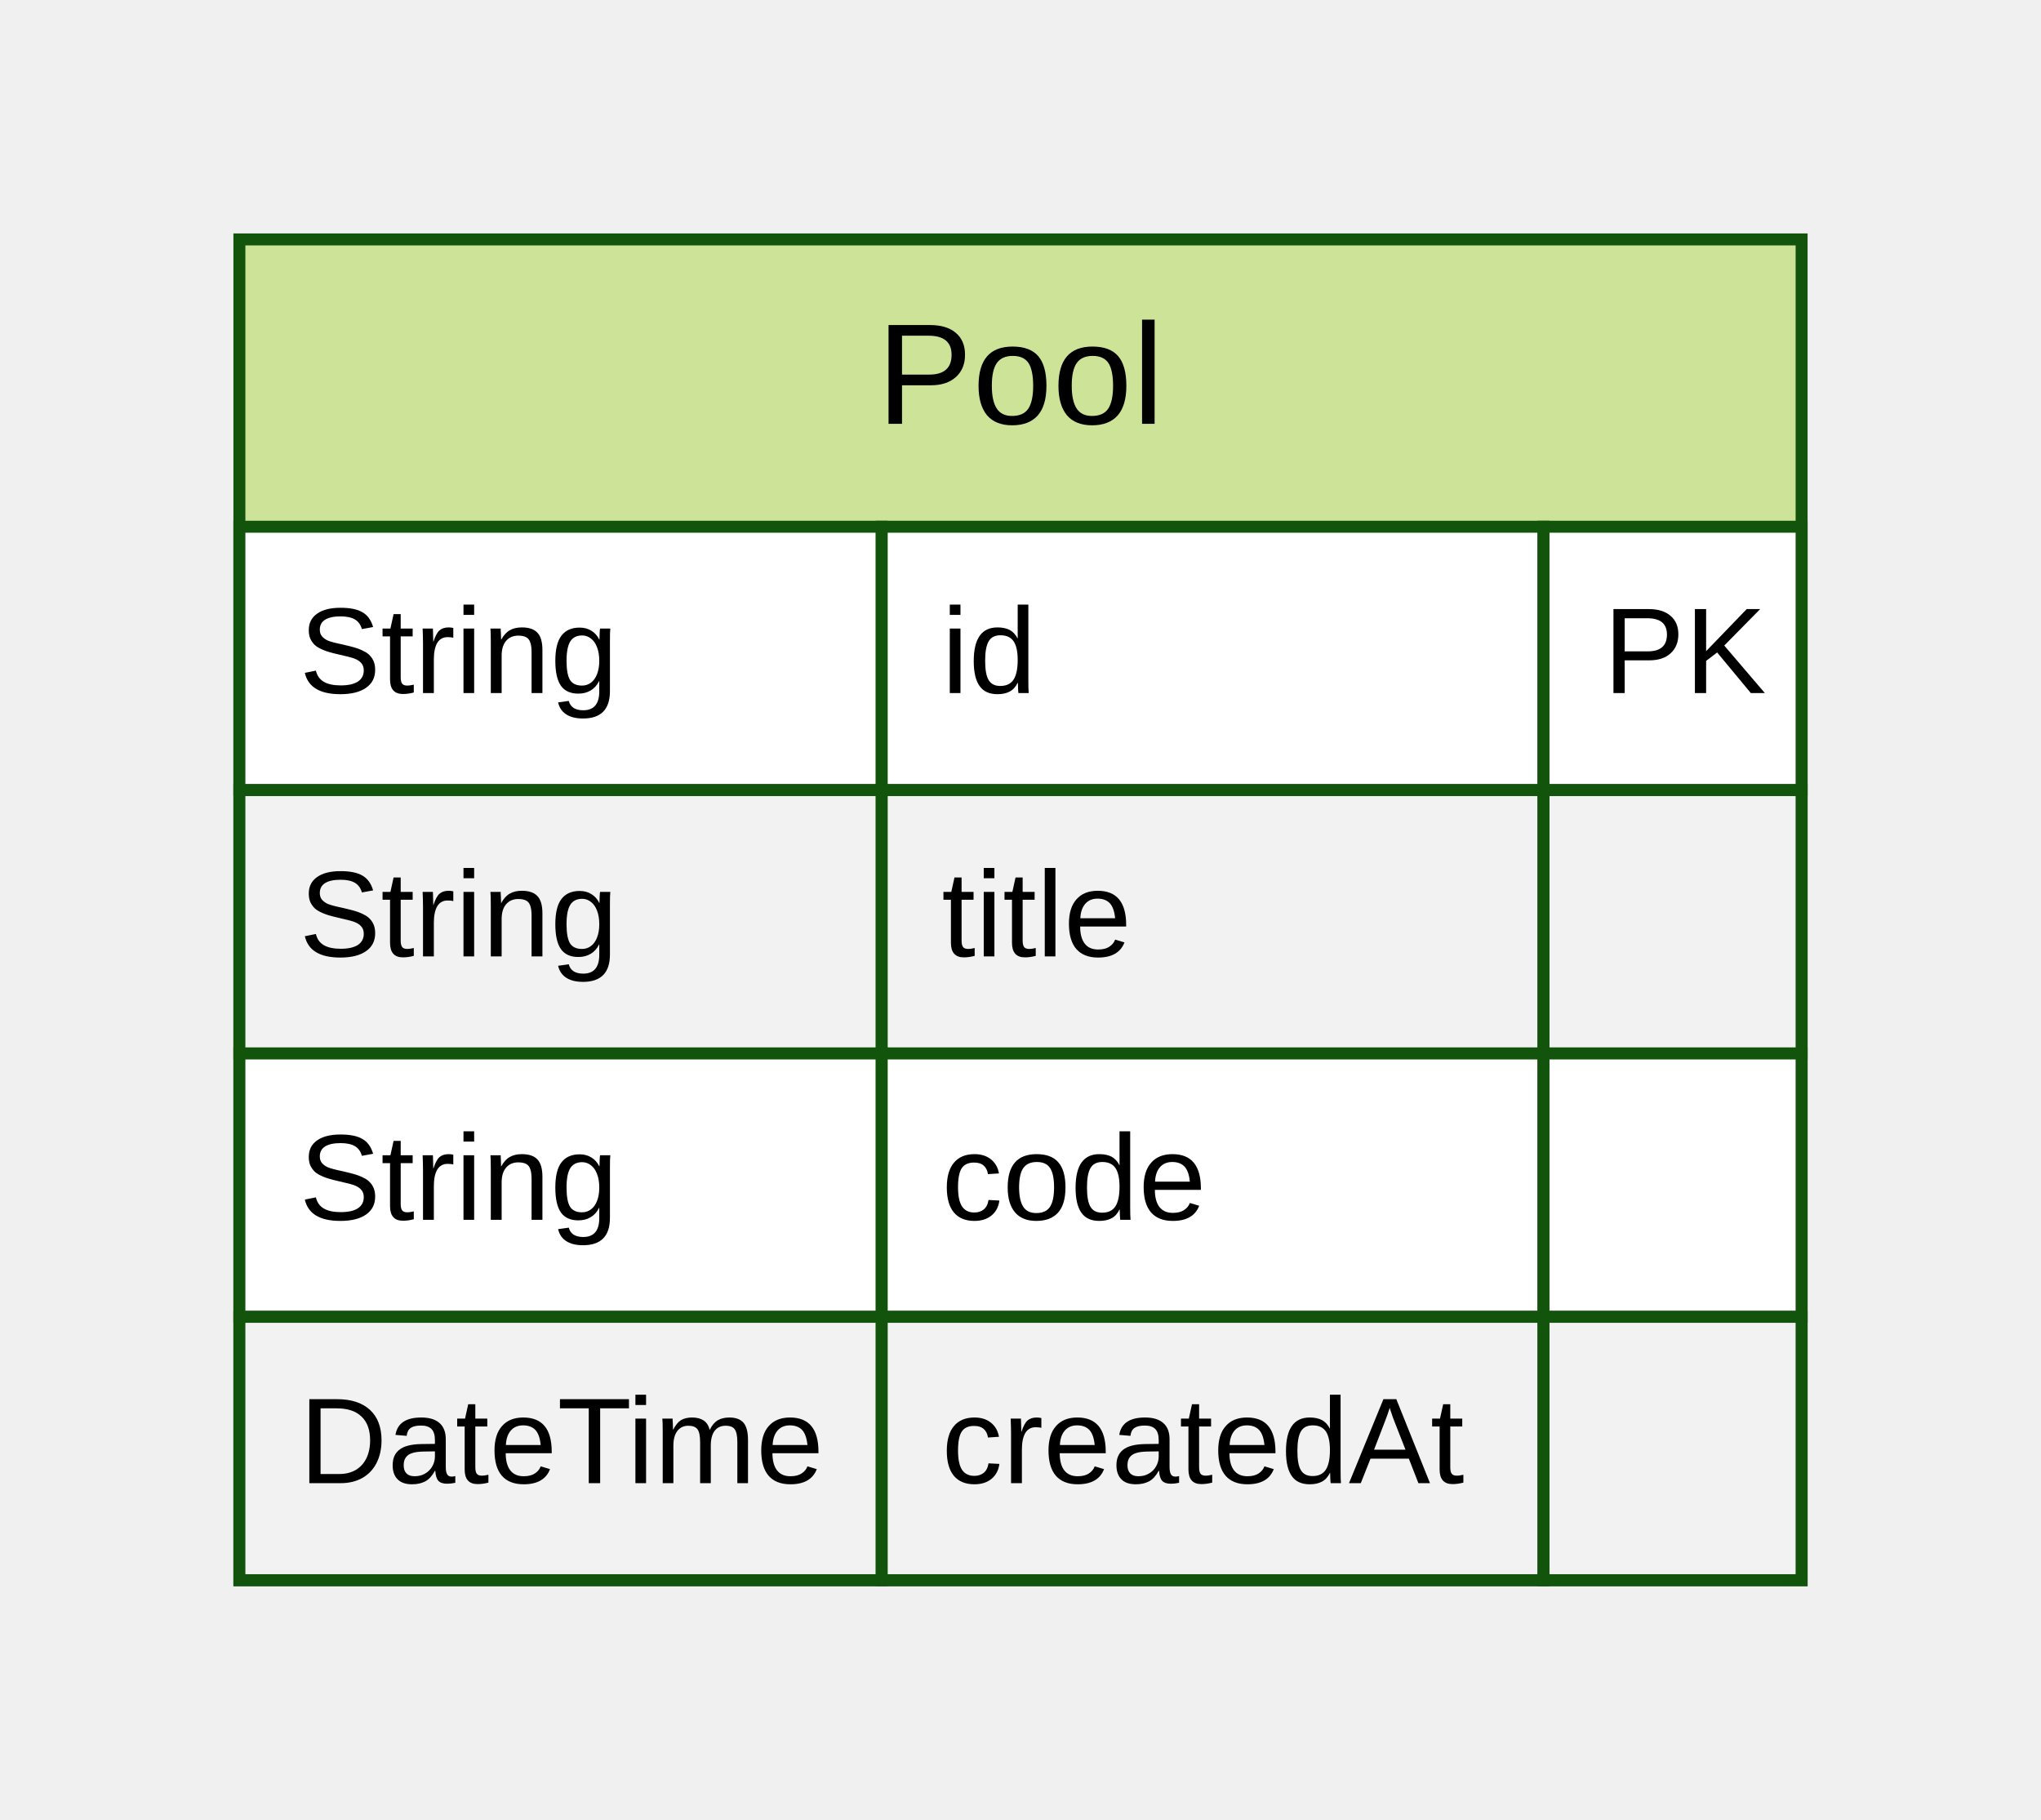
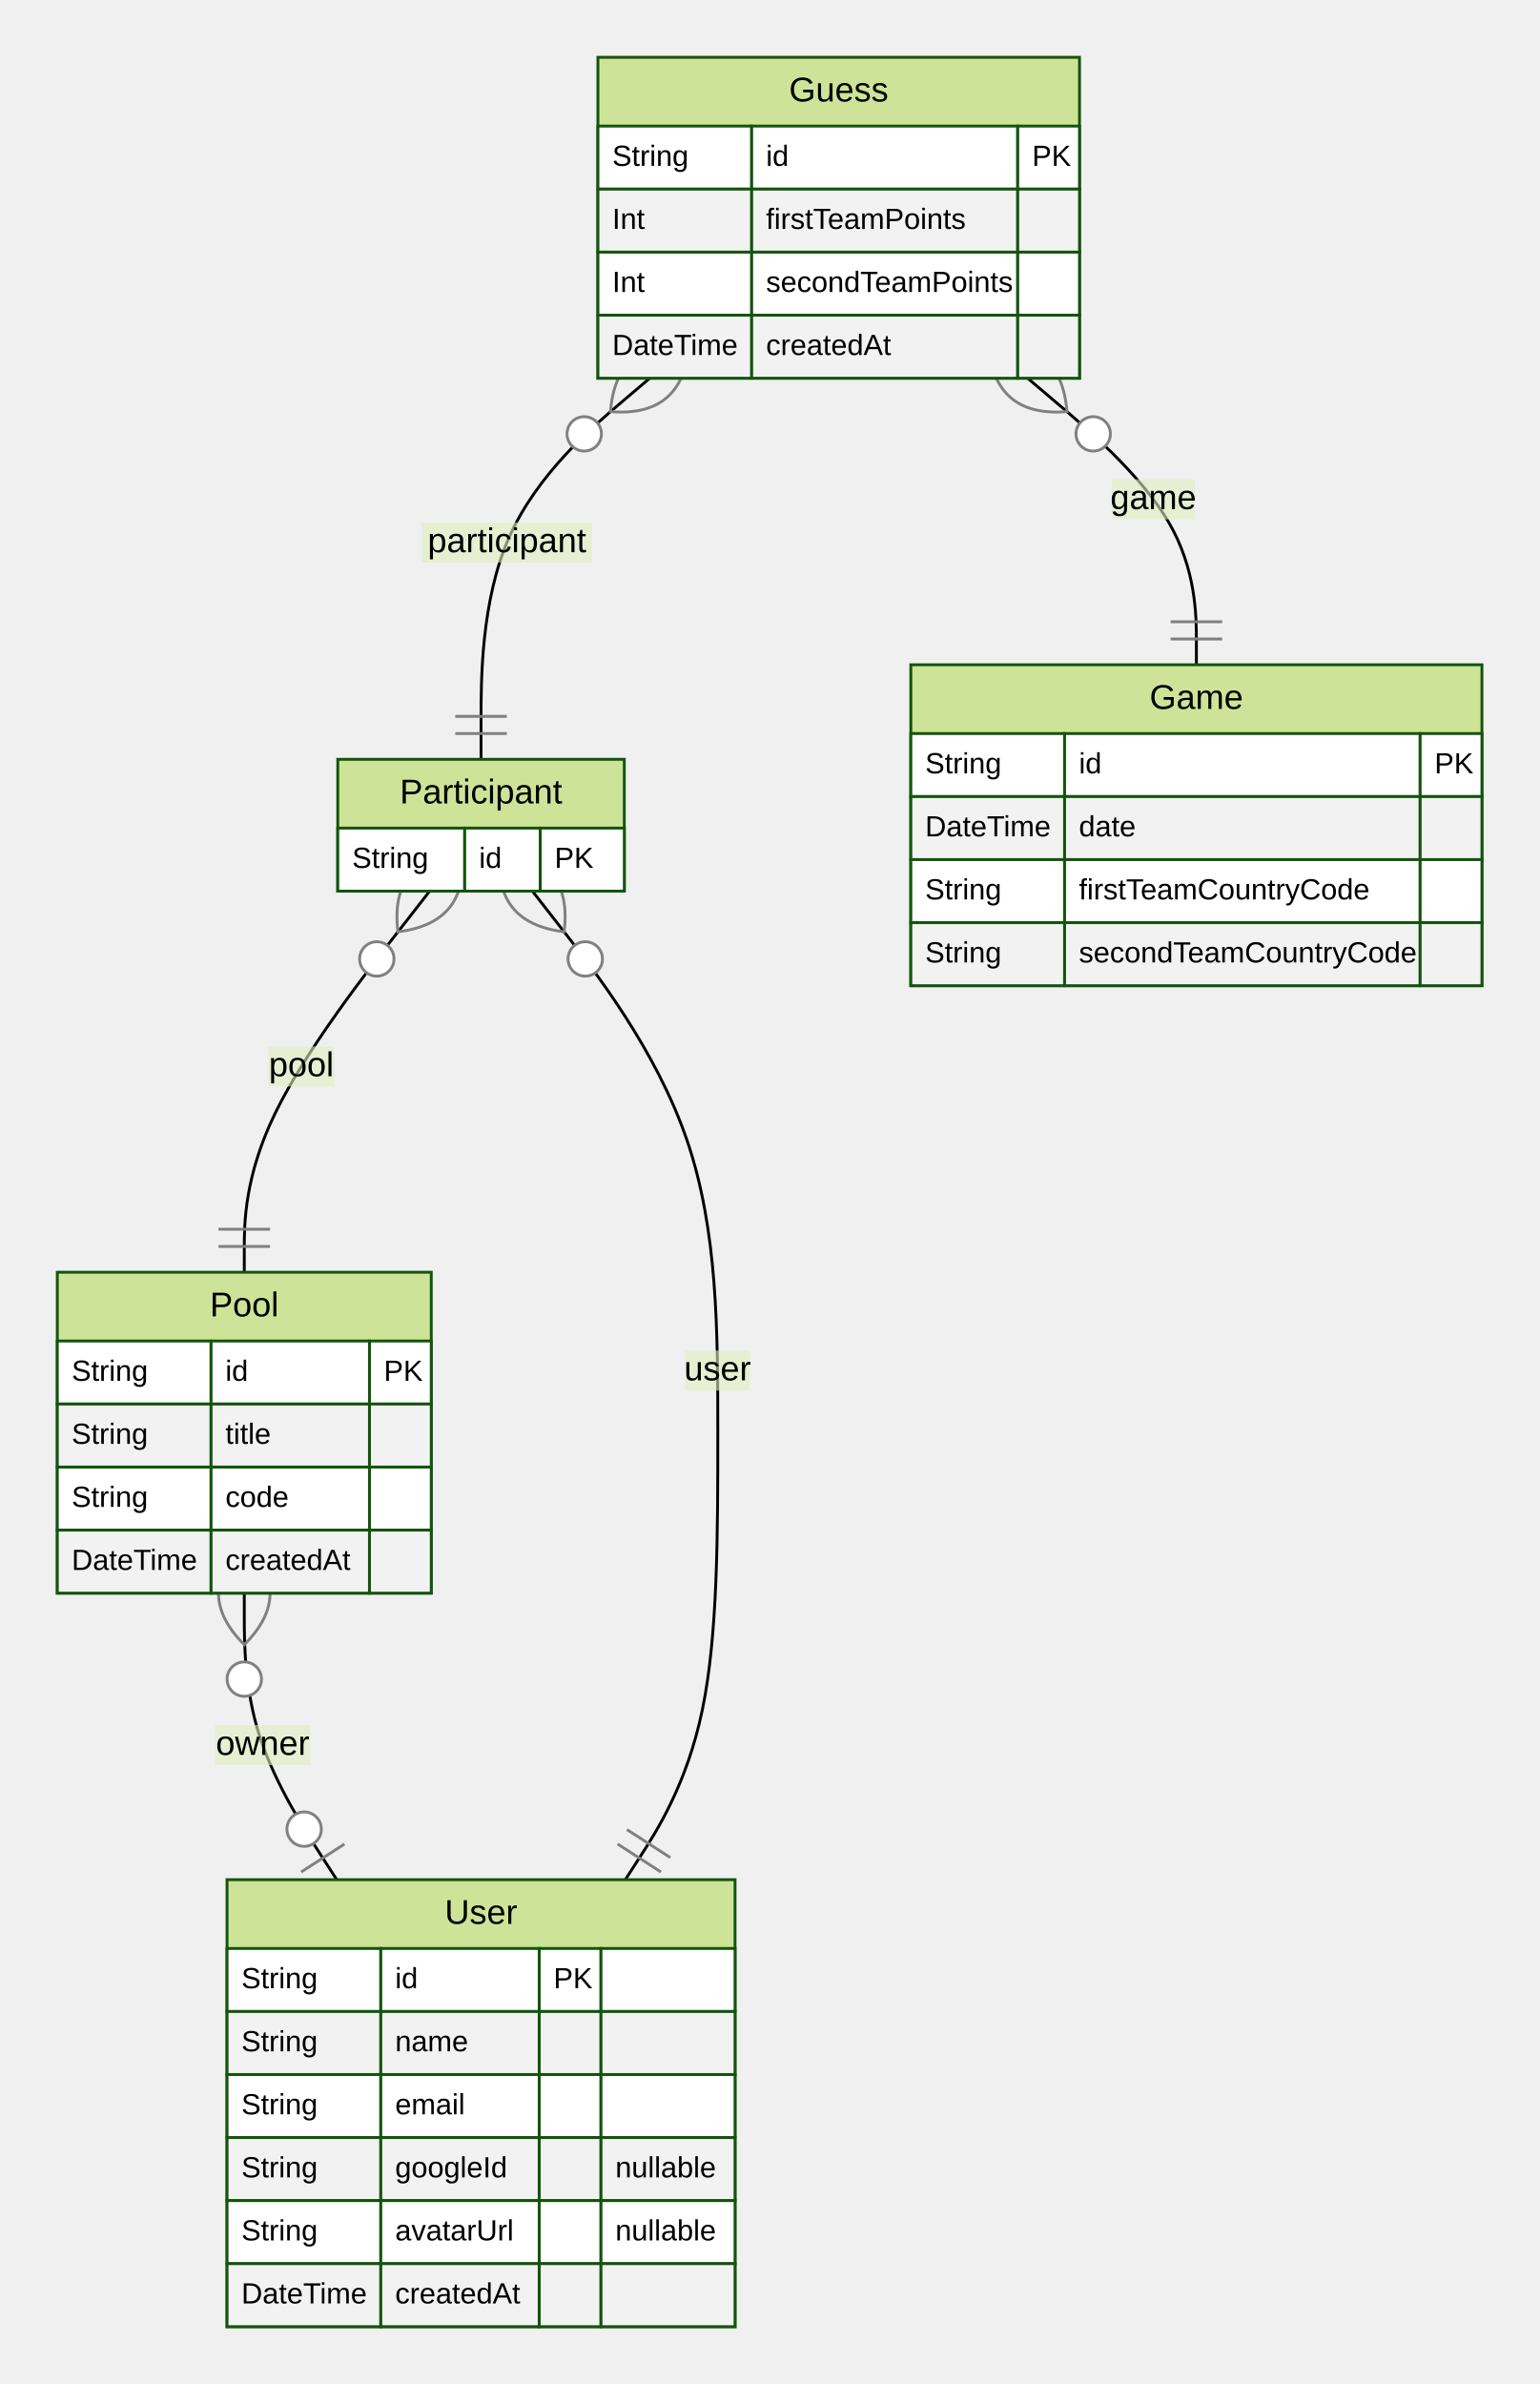
- <svg xmlns="http://www.w3.org/2000/svg" aria-labelledby="chart-title-mermaid-0 chart-desc-mermaid-0" role="img" viewBox="0 0 170.516 152" style="max-width: 170.516px; background-color: white;" width="100%" id="mermaid-0">
+ <svg xmlns="http://www.w3.org/2000/svg" aria-labelledby="chart-title-mermaid-0 chart-desc-mermaid-0" role="img" viewBox="0 0 537.207 832" style="max-width: 537.207px; background-color: white;" width="100%" id="mermaid-0">
  <style>#mermaid-0 {font-family:"trebuchet ms",verdana,arial,sans-serif;font-size:16px;fill:#000000;}#mermaid-0 .error-icon{fill:#552222;}#mermaid-0 .error-text{fill:#552222;stroke:#552222;}#mermaid-0 .edge-thickness-normal{stroke-width:2px;}#mermaid-0 .edge-thickness-thick{stroke-width:3.5px;}#mermaid-0 .edge-pattern-solid{stroke-dasharray:0;}#mermaid-0 .edge-pattern-dashed{stroke-dasharray:3;}#mermaid-0 .edge-pattern-dotted{stroke-dasharray:2;}#mermaid-0 .marker{fill:#000000;stroke:#000000;}#mermaid-0 .marker.cross{stroke:#000000;}#mermaid-0 svg{font-family:"trebuchet ms",verdana,arial,sans-serif;font-size:16px;}#mermaid-0 .entityBox{fill:#cde498;stroke:#13540c;}#mermaid-0 .attributeBoxOdd{fill:#ffffff;stroke:#13540c;}#mermaid-0 .attributeBoxEven{fill:#f2f2f2;stroke:#13540c;}#mermaid-0 .relationshipLabelBox{fill:hsl(78.158, 58.462%, 84.51%);opacity:0.7;background-color:hsl(78.158, 58.462%, 84.51%);}#mermaid-0 .relationshipLabelBox rect{opacity:0.5;}#mermaid-0 .relationshipLine{stroke:#000000;}#mermaid-0 :root{--mermaid-font-family:"trebuchet ms",verdana,arial,sans-serif;}</style>
  <g />
  <defs>
    <marker orient="auto" markerHeight="18" markerWidth="18" refY="9" refX="0" id="ONLY_ONE_START">
      <path d="M9,0 L9,18 M15,0 L15,18" fill="none" stroke="gray" />
    </marker>
  </defs>
  <defs>
    <marker orient="auto" markerHeight="18" markerWidth="18" refY="9" refX="18" id="ONLY_ONE_END">
      <path d="M3,0 L3,18 M9,0 L9,18" fill="none" stroke="gray" />
    </marker>
  </defs>
  <defs>
    <marker orient="auto" markerHeight="18" markerWidth="30" refY="9" refX="0" id="ZERO_OR_ONE_START">
      <circle r="6" cy="9" cx="21" fill="white" stroke="gray" />
      <path d="M9,0 L9,18" fill="none" stroke="gray" />
    </marker>
  </defs>
  <defs>
    <marker orient="auto" markerHeight="18" markerWidth="30" refY="9" refX="30" id="ZERO_OR_ONE_END">
      <circle r="6" cy="9" cx="9" fill="white" stroke="gray" />
      <path d="M21,0 L21,18" fill="none" stroke="gray" />
    </marker>
  </defs>
  <defs>
    <marker orient="auto" markerHeight="36" markerWidth="45" refY="18" refX="18" id="ONE_OR_MORE_START">
      <path d="M0,18 Q 18,0 36,18 Q 18,36 0,18 M42,9 L42,27" fill="none" stroke="gray" />
    </marker>
  </defs>
  <defs>
    <marker orient="auto" markerHeight="36" markerWidth="45" refY="18" refX="27" id="ONE_OR_MORE_END">
      <path d="M3,9 L3,27 M9,18 Q27,0 45,18 Q27,36 9,18" fill="none" stroke="gray" />
    </marker>
  </defs>
  <defs>
    <marker orient="auto" markerHeight="36" markerWidth="57" refY="18" refX="18" id="ZERO_OR_MORE_START">
      <circle r="6" cy="18" cx="48" fill="white" stroke="gray" />
      <path d="M0,18 Q18,0 36,18 Q18,36 0,18" fill="none" stroke="gray" />
    </marker>
  </defs>
  <defs>
    <marker orient="auto" markerHeight="36" markerWidth="57" refY="18" refX="39" id="ZERO_OR_MORE_END">
      <circle r="6" cy="18" cx="9" fill="white" stroke="gray" />
      <path d="M21,18 Q39,0 57,18 Q39,36 21,18" fill="none" stroke="gray" />
    </marker>
  </defs>
-   <g transform="translate(20,20 )" id="Pool">
+   <path marker-start="url(#ZERO_OR_MORE_START)" marker-end="url(#ZERO_OR_ONE_END)" fill="none" stroke="gray" d="M85.258,556L85.258,564.333C85.258,572.667,85.258,589.333,90.637,606C96.017,622.667,106.776,639.333,112.155,647.667L117.535,656" class="er relationshipLine" />
+   <path marker-start="url(#ZERO_OR_MORE_START)" marker-end="url(#ONLY_ONE_END)" fill="none" stroke="gray" d="M185.816,311L196.599,324.833C207.382,338.667,228.949,366.333,239.732,397.833C250.516,429.333,250.516,464.667,250.516,500C250.516,535.333,250.516,570.667,245.136,596.667C239.757,622.667,228.998,639.333,223.618,647.667L218.239,656" class="er relationshipLine" />
+   <path marker-start="url(#ZERO_OR_MORE_START)" marker-end="url(#ONLY_ONE_END)" fill="none" stroke="gray" d="M149.958,311L139.174,324.833C128.391,338.667,106.824,366.333,96.041,388.5C85.258,410.667,85.258,427.333,85.258,435.667L85.258,444" class="er relationshipLine" />
+   <path marker-start="url(#ZERO_OR_MORE_START)" marker-end="url(#ONLY_ONE_END)" fill="none" stroke="gray" d="M226.769,132L216.955,140.333C207.141,148.667,187.514,165.333,177.7,187.5C167.887,209.667,167.887,237.333,167.887,251.167L167.887,265" class="er relationshipLine" />
+   <path marker-start="url(#ZERO_OR_MORE_START)" marker-end="url(#ONLY_ONE_END)" fill="none" stroke="gray" d="M358.665,132L368.478,140.333C378.292,148.667,397.92,165.333,407.733,182C417.547,198.667,417.547,215.333,417.547,223.667L417.547,232" class="er relationshipLine" />
+   <g transform="translate(20,444 )" id="Pool">
    <rect height="112" width="130.516" y="0" x="0" stroke="gray" fill-opacity="100%" fill="honeydew" class="er entityBox" />
    <text transform="translate(65.25781,12)" style="font-family: &quot;trebuchet ms&quot;, verdana, arial, sans-serif;; font-size: 12px" text-anchor="middle" dominant-baseline="middle" y="0" x="0" id="entity-Pool" class="er entityLabel">Pool</text>
    <rect height="22" width="53.664" y="24" x="0" stroke="gray" fill-opacity="100%" fill="honeydew" class="er attributeBoxOdd" />
    <text transform="translate(5,35)" style="font-family: &quot;trebuchet ms&quot;, verdana, arial, sans-serif;; font-size: 10.2px" text-anchor="left" dominant-baseline="middle" y="0" x="0" id="entity-Pool-attr-1-type" class="er entityLabel">String</text>
    <rect height="22" width="55.289" y="24" x="53.664" stroke="gray" fill-opacity="100%" fill="honeydew" class="er attributeBoxOdd" />
    <text transform="translate(58.66406,35)" style="font-family: &quot;trebuchet ms&quot;, verdana, arial, sans-serif;; font-size: 10.2px" text-anchor="left" dominant-baseline="middle" y="0" x="0" id="entity-Pool-attr-1-name" class="er entityLabel">id</text>
    <rect height="22" width="21.562" y="24" x="108.953" stroke="gray" fill-opacity="100%" fill="honeydew" class="er attributeBoxOdd" />
    <text transform="translate(113.9531,35)" style="font-family: &quot;trebuchet ms&quot;, verdana, arial, sans-serif;; font-size: 10.2px" text-anchor="left" dominant-baseline="middle" y="0" x="0" id="entity-Pool-attr-1-key" class="er entityLabel">PK</text>
    <rect height="22" width="53.664" y="46" x="0" stroke="gray" fill-opacity="100%" fill="honeydew" class="er attributeBoxEven" />
    <text transform="translate(5,57)" style="font-family: &quot;trebuchet ms&quot;, verdana, arial, sans-serif;; font-size: 10.2px" text-anchor="left" dominant-baseline="middle" y="0" x="0" id="entity-Pool-attr-2-type" class="er entityLabel">String</text>
    <rect height="22" width="55.289" y="46" x="53.664" stroke="gray" fill-opacity="100%" fill="honeydew" class="er attributeBoxEven" />
    <text transform="translate(58.66406,57)" style="font-family: &quot;trebuchet ms&quot;, verdana, arial, sans-serif;; font-size: 10.2px" text-anchor="left" dominant-baseline="middle" y="0" x="0" id="entity-Pool-attr-2-name" class="er entityLabel">title</text>
    <rect height="22" width="21.562" y="46" x="108.953" stroke="gray" fill-opacity="100%" fill="honeydew" class="er attributeBoxEven" />
    <text transform="translate(113.9531,57)" style="font-family: &quot;trebuchet ms&quot;, verdana, arial, sans-serif;; font-size: 10.2px" text-anchor="left" dominant-baseline="middle" y="0" x="0" id="entity-Pool-attr-2-key" class="er entityLabel" />
    <rect height="22" width="53.664" y="68" x="0" stroke="gray" fill-opacity="100%" fill="honeydew" class="er attributeBoxOdd" />
    <text transform="translate(5,79)" style="font-family: &quot;trebuchet ms&quot;, verdana, arial, sans-serif;; font-size: 10.2px" text-anchor="left" dominant-baseline="middle" y="0" x="0" id="entity-Pool-attr-3-type" class="er entityLabel">String</text>
    <rect height="22" width="55.289" y="68" x="53.664" stroke="gray" fill-opacity="100%" fill="honeydew" class="er attributeBoxOdd" />
    <text transform="translate(58.66406,79)" style="font-family: &quot;trebuchet ms&quot;, verdana, arial, sans-serif;; font-size: 10.2px" text-anchor="left" dominant-baseline="middle" y="0" x="0" id="entity-Pool-attr-3-name" class="er entityLabel">code</text>
    <rect height="22" width="21.562" y="68" x="108.953" stroke="gray" fill-opacity="100%" fill="honeydew" class="er attributeBoxOdd" />
    <text transform="translate(113.9531,79)" style="font-family: &quot;trebuchet ms&quot;, verdana, arial, sans-serif;; font-size: 10.2px" text-anchor="left" dominant-baseline="middle" y="0" x="0" id="entity-Pool-attr-3-key" class="er entityLabel" />
    <rect height="22" width="53.664" y="90" x="0" stroke="gray" fill-opacity="100%" fill="honeydew" class="er attributeBoxEven" />
    <text transform="translate(5,101)" style="font-family: &quot;trebuchet ms&quot;, verdana, arial, sans-serif;; font-size: 10.2px" text-anchor="left" dominant-baseline="middle" y="0" x="0" id="entity-Pool-attr-4-type" class="er entityLabel">DateTime</text>
    <rect height="22" width="55.289" y="90" x="53.664" stroke="gray" fill-opacity="100%" fill="honeydew" class="er attributeBoxEven" />
    <text transform="translate(58.66406,101)" style="font-family: &quot;trebuchet ms&quot;, verdana, arial, sans-serif;; font-size: 10.2px" text-anchor="left" dominant-baseline="middle" y="0" x="0" id="entity-Pool-attr-4-name" class="er entityLabel">createdAt</text>
    <rect height="22" width="21.562" y="90" x="108.953" stroke="gray" fill-opacity="100%" fill="honeydew" class="er attributeBoxEven" />
    <text transform="translate(113.9531,101)" style="font-family: &quot;trebuchet ms&quot;, verdana, arial, sans-serif;; font-size: 10.2px" text-anchor="left" dominant-baseline="middle" y="0" x="0" id="entity-Pool-attr-4-key" class="er entityLabel" />
  </g>
+   <g transform="translate(117.8867,265 )" id="Participant">
+     <rect height="46" width="100" y="0" x="0" stroke="gray" fill-opacity="100%" fill="honeydew" class="er entityBox" />
+     <text transform="translate(50,12)" style="font-family: &quot;trebuchet ms&quot;, verdana, arial, sans-serif;; font-size: 12px" text-anchor="middle" dominant-baseline="middle" y="0" x="0" id="entity-Participant" class="er entityLabel">Participant</text>
+     <rect height="22" width="44.297" y="24" x="0" stroke="gray" fill-opacity="100%" fill="honeydew" class="er attributeBoxOdd" />
+     <text transform="translate(5,35)" style="font-family: &quot;trebuchet ms&quot;, verdana, arial, sans-serif;; font-size: 10.2px" text-anchor="left" dominant-baseline="middle" y="0" x="0" id="entity-Participant-attr-1-type" class="er entityLabel">String</text>
+     <rect height="22" width="26.367" y="24" x="44.297" stroke="gray" fill-opacity="100%" fill="honeydew" class="er attributeBoxOdd" />
+     <text transform="translate(49.29688,35)" style="font-family: &quot;trebuchet ms&quot;, verdana, arial, sans-serif;; font-size: 10.2px" text-anchor="left" dominant-baseline="middle" y="0" x="0" id="entity-Participant-attr-1-name" class="er entityLabel">id</text>
+     <rect height="22" width="29.336" y="24" x="70.664" stroke="gray" fill-opacity="100%" fill="honeydew" class="er attributeBoxOdd" />
+     <text transform="translate(75.66406,35)" style="font-family: &quot;trebuchet ms&quot;, verdana, arial, sans-serif;; font-size: 10.2px" text-anchor="left" dominant-baseline="middle" y="0" x="0" id="entity-Participant-attr-1-key" class="er entityLabel">PK</text>
+   </g>
+   <g transform="translate(79.23828,656 )" id="User">
+     <rect height="156" width="177.297" y="0" x="0" stroke="gray" fill-opacity="100%" fill="honeydew" class="er entityBox" />
+     <text transform="translate(88.64844,12)" style="font-family: &quot;trebuchet ms&quot;, verdana, arial, sans-serif;; font-size: 12px" text-anchor="middle" dominant-baseline="middle" y="0" x="0" id="entity-User" class="er entityLabel">User</text>
+     <rect height="22" width="53.664" y="24" x="0" stroke="gray" fill-opacity="100%" fill="honeydew" class="er attributeBoxOdd" />
+     <text transform="translate(5,35)" style="font-family: &quot;trebuchet ms&quot;, verdana, arial, sans-serif;; font-size: 10.2px" text-anchor="left" dominant-baseline="middle" y="0" x="0" id="entity-User-attr-1-type" class="er entityLabel">String</text>
+     <rect height="22" width="55.289" y="24" x="53.664" stroke="gray" fill-opacity="100%" fill="honeydew" class="er attributeBoxOdd" />
+     <text transform="translate(58.66406,35)" style="font-family: &quot;trebuchet ms&quot;, verdana, arial, sans-serif;; font-size: 10.2px" text-anchor="left" dominant-baseline="middle" y="0" x="0" id="entity-User-attr-1-name" class="er entityLabel">id</text>
+     <rect height="22" width="21.562" y="24" x="108.953" stroke="gray" fill-opacity="100%" fill="honeydew" class="er attributeBoxOdd" />
+     <text transform="translate(113.9531,35)" style="font-family: &quot;trebuchet ms&quot;, verdana, arial, sans-serif;; font-size: 10.2px" text-anchor="left" dominant-baseline="middle" y="0" x="0" id="entity-User-attr-1-key" class="er entityLabel">PK</text>
+     <rect height="22" width="46.781" y="24" x="130.516" stroke="gray" fill-opacity="100%" fill="honeydew" class="er attributeBoxOdd" />
+     <text transform="translate(135.5156,35)" style="font-family: &quot;trebuchet ms&quot;, verdana, arial, sans-serif;; font-size: 10.2px" text-anchor="left" dominant-baseline="middle" y="0" x="0" id="entity-User-attr-1-comment" class="er entityLabel" />
+     <rect height="22" width="53.664" y="46" x="0" stroke="gray" fill-opacity="100%" fill="honeydew" class="er attributeBoxEven" />
+     <text transform="translate(5,57)" style="font-family: &quot;trebuchet ms&quot;, verdana, arial, sans-serif;; font-size: 10.2px" text-anchor="left" dominant-baseline="middle" y="0" x="0" id="entity-User-attr-2-type" class="er entityLabel">String</text>
+     <rect height="22" width="55.289" y="46" x="53.664" stroke="gray" fill-opacity="100%" fill="honeydew" class="er attributeBoxEven" />
+     <text transform="translate(58.66406,57)" style="font-family: &quot;trebuchet ms&quot;, verdana, arial, sans-serif;; font-size: 10.2px" text-anchor="left" dominant-baseline="middle" y="0" x="0" id="entity-User-attr-2-name" class="er entityLabel">name</text>
+     <rect height="22" width="21.562" y="46" x="108.953" stroke="gray" fill-opacity="100%" fill="honeydew" class="er attributeBoxEven" />
+     <text transform="translate(113.9531,57)" style="font-family: &quot;trebuchet ms&quot;, verdana, arial, sans-serif;; font-size: 10.2px" text-anchor="left" dominant-baseline="middle" y="0" x="0" id="entity-User-attr-2-key" class="er entityLabel" />
+     <rect height="22" width="46.781" y="46" x="130.516" stroke="gray" fill-opacity="100%" fill="honeydew" class="er attributeBoxEven" />
+     <text transform="translate(135.5156,57)" style="font-family: &quot;trebuchet ms&quot;, verdana, arial, sans-serif;; font-size: 10.2px" text-anchor="left" dominant-baseline="middle" y="0" x="0" id="entity-User-attr-2-comment" class="er entityLabel" />
+     <rect height="22" width="53.664" y="68" x="0" stroke="gray" fill-opacity="100%" fill="honeydew" class="er attributeBoxOdd" />
+     <text transform="translate(5,79)" style="font-family: &quot;trebuchet ms&quot;, verdana, arial, sans-serif;; font-size: 10.2px" text-anchor="left" dominant-baseline="middle" y="0" x="0" id="entity-User-attr-3-type" class="er entityLabel">String</text>
+     <rect height="22" width="55.289" y="68" x="53.664" stroke="gray" fill-opacity="100%" fill="honeydew" class="er attributeBoxOdd" />
+     <text transform="translate(58.66406,79)" style="font-family: &quot;trebuchet ms&quot;, verdana, arial, sans-serif;; font-size: 10.2px" text-anchor="left" dominant-baseline="middle" y="0" x="0" id="entity-User-attr-3-name" class="er entityLabel">email</text>
+     <rect height="22" width="21.562" y="68" x="108.953" stroke="gray" fill-opacity="100%" fill="honeydew" class="er attributeBoxOdd" />
+     <text transform="translate(113.9531,79)" style="font-family: &quot;trebuchet ms&quot;, verdana, arial, sans-serif;; font-size: 10.2px" text-anchor="left" dominant-baseline="middle" y="0" x="0" id="entity-User-attr-3-key" class="er entityLabel" />
+     <rect height="22" width="46.781" y="68" x="130.516" stroke="gray" fill-opacity="100%" fill="honeydew" class="er attributeBoxOdd" />
+     <text transform="translate(135.5156,79)" style="font-family: &quot;trebuchet ms&quot;, verdana, arial, sans-serif;; font-size: 10.2px" text-anchor="left" dominant-baseline="middle" y="0" x="0" id="entity-User-attr-3-comment" class="er entityLabel" />
+     <rect height="22" width="53.664" y="90" x="0" stroke="gray" fill-opacity="100%" fill="honeydew" class="er attributeBoxEven" />
+     <text transform="translate(5,101)" style="font-family: &quot;trebuchet ms&quot;, verdana, arial, sans-serif;; font-size: 10.2px" text-anchor="left" dominant-baseline="middle" y="0" x="0" id="entity-User-attr-4-type" class="er entityLabel">String</text>
+     <rect height="22" width="55.289" y="90" x="53.664" stroke="gray" fill-opacity="100%" fill="honeydew" class="er attributeBoxEven" />
+     <text transform="translate(58.66406,101)" style="font-family: &quot;trebuchet ms&quot;, verdana, arial, sans-serif;; font-size: 10.2px" text-anchor="left" dominant-baseline="middle" y="0" x="0" id="entity-User-attr-4-name" class="er entityLabel">googleId</text>
+     <rect height="22" width="21.562" y="90" x="108.953" stroke="gray" fill-opacity="100%" fill="honeydew" class="er attributeBoxEven" />
+     <text transform="translate(113.9531,101)" style="font-family: &quot;trebuchet ms&quot;, verdana, arial, sans-serif;; font-size: 10.2px" text-anchor="left" dominant-baseline="middle" y="0" x="0" id="entity-User-attr-4-key" class="er entityLabel" />
+     <rect height="22" width="46.781" y="90" x="130.516" stroke="gray" fill-opacity="100%" fill="honeydew" class="er attributeBoxEven" />
+     <text transform="translate(135.5156,101)" style="font-family: &quot;trebuchet ms&quot;, verdana, arial, sans-serif;; font-size: 10.2px" text-anchor="left" dominant-baseline="middle" y="0" x="0" id="entity-User-attr-4-comment" class="er entityLabel">nullable</text>
+     <rect height="22" width="53.664" y="112" x="0" stroke="gray" fill-opacity="100%" fill="honeydew" class="er attributeBoxOdd" />
+     <text transform="translate(5,123)" style="font-family: &quot;trebuchet ms&quot;, verdana, arial, sans-serif;; font-size: 10.2px" text-anchor="left" dominant-baseline="middle" y="0" x="0" id="entity-User-attr-5-type" class="er entityLabel">String</text>
+     <rect height="22" width="55.289" y="112" x="53.664" stroke="gray" fill-opacity="100%" fill="honeydew" class="er attributeBoxOdd" />
+     <text transform="translate(58.66406,123)" style="font-family: &quot;trebuchet ms&quot;, verdana, arial, sans-serif;; font-size: 10.2px" text-anchor="left" dominant-baseline="middle" y="0" x="0" id="entity-User-attr-5-name" class="er entityLabel">avatarUrl</text>
+     <rect height="22" width="21.562" y="112" x="108.953" stroke="gray" fill-opacity="100%" fill="honeydew" class="er attributeBoxOdd" />
+     <text transform="translate(113.9531,123)" style="font-family: &quot;trebuchet ms&quot;, verdana, arial, sans-serif;; font-size: 10.2px" text-anchor="left" dominant-baseline="middle" y="0" x="0" id="entity-User-attr-5-key" class="er entityLabel" />
+     <rect height="22" width="46.781" y="112" x="130.516" stroke="gray" fill-opacity="100%" fill="honeydew" class="er attributeBoxOdd" />
+     <text transform="translate(135.5156,123)" style="font-family: &quot;trebuchet ms&quot;, verdana, arial, sans-serif;; font-size: 10.2px" text-anchor="left" dominant-baseline="middle" y="0" x="0" id="entity-User-attr-5-comment" class="er entityLabel">nullable</text>
+     <rect height="22" width="53.664" y="134" x="0" stroke="gray" fill-opacity="100%" fill="honeydew" class="er attributeBoxEven" />
+     <text transform="translate(5,145)" style="font-family: &quot;trebuchet ms&quot;, verdana, arial, sans-serif;; font-size: 10.2px" text-anchor="left" dominant-baseline="middle" y="0" x="0" id="entity-User-attr-6-type" class="er entityLabel">DateTime</text>
+     <rect height="22" width="55.289" y="134" x="53.664" stroke="gray" fill-opacity="100%" fill="honeydew" class="er attributeBoxEven" />
+     <text transform="translate(58.66406,145)" style="font-family: &quot;trebuchet ms&quot;, verdana, arial, sans-serif;; font-size: 10.2px" text-anchor="left" dominant-baseline="middle" y="0" x="0" id="entity-User-attr-6-name" class="er entityLabel">createdAt</text>
+     <rect height="22" width="21.562" y="134" x="108.953" stroke="gray" fill-opacity="100%" fill="honeydew" class="er attributeBoxEven" />
+     <text transform="translate(113.9531,145)" style="font-family: &quot;trebuchet ms&quot;, verdana, arial, sans-serif;; font-size: 10.2px" text-anchor="left" dominant-baseline="middle" y="0" x="0" id="entity-User-attr-6-key" class="er entityLabel" />
+     <rect height="22" width="46.781" y="134" x="130.516" stroke="gray" fill-opacity="100%" fill="honeydew" class="er attributeBoxEven" />
+     <text transform="translate(135.5156,145)" style="font-family: &quot;trebuchet ms&quot;, verdana, arial, sans-serif;; font-size: 10.2px" text-anchor="left" dominant-baseline="middle" y="0" x="0" id="entity-User-attr-6-comment" class="er entityLabel" />
+   </g>
+   <g transform="translate(317.8867,232 )" id="Game">
+     <rect height="112" width="199.32" y="0" x="0" stroke="gray" fill-opacity="100%" fill="honeydew" class="er entityBox" />
+     <text transform="translate(99.66016,12)" style="font-family: &quot;trebuchet ms&quot;, verdana, arial, sans-serif;; font-size: 12px" text-anchor="middle" dominant-baseline="middle" y="0" x="0" id="entity-Game" class="er entityLabel">Game</text>
+     <rect height="22" width="53.664" y="24" x="0" stroke="gray" fill-opacity="100%" fill="honeydew" class="er attributeBoxOdd" />
+     <text transform="translate(5,35)" style="font-family: &quot;trebuchet ms&quot;, verdana, arial, sans-serif;; font-size: 10.2px" text-anchor="left" dominant-baseline="middle" y="0" x="0" id="entity-Game-attr-1-type" class="er entityLabel">String</text>
+     <rect height="22" width="124.094" y="24" x="53.664" stroke="gray" fill-opacity="100%" fill="honeydew" class="er attributeBoxOdd" />
+     <text transform="translate(58.66406,35)" style="font-family: &quot;trebuchet ms&quot;, verdana, arial, sans-serif;; font-size: 10.2px" text-anchor="left" dominant-baseline="middle" y="0" x="0" id="entity-Game-attr-1-name" class="er entityLabel">id</text>
+     <rect height="22" width="21.562" y="24" x="177.758" stroke="gray" fill-opacity="100%" fill="honeydew" class="er attributeBoxOdd" />
+     <text transform="translate(182.7578,35)" style="font-family: &quot;trebuchet ms&quot;, verdana, arial, sans-serif;; font-size: 10.2px" text-anchor="left" dominant-baseline="middle" y="0" x="0" id="entity-Game-attr-1-key" class="er entityLabel">PK</text>
+     <rect height="22" width="53.664" y="46" x="0" stroke="gray" fill-opacity="100%" fill="honeydew" class="er attributeBoxEven" />
+     <text transform="translate(5,57)" style="font-family: &quot;trebuchet ms&quot;, verdana, arial, sans-serif;; font-size: 10.2px" text-anchor="left" dominant-baseline="middle" y="0" x="0" id="entity-Game-attr-2-type" class="er entityLabel">DateTime</text>
+     <rect height="22" width="124.094" y="46" x="53.664" stroke="gray" fill-opacity="100%" fill="honeydew" class="er attributeBoxEven" />
+     <text transform="translate(58.66406,57)" style="font-family: &quot;trebuchet ms&quot;, verdana, arial, sans-serif;; font-size: 10.2px" text-anchor="left" dominant-baseline="middle" y="0" x="0" id="entity-Game-attr-2-name" class="er entityLabel">date</text>
+     <rect height="22" width="21.562" y="46" x="177.758" stroke="gray" fill-opacity="100%" fill="honeydew" class="er attributeBoxEven" />
+     <text transform="translate(182.7578,57)" style="font-family: &quot;trebuchet ms&quot;, verdana, arial, sans-serif;; font-size: 10.2px" text-anchor="left" dominant-baseline="middle" y="0" x="0" id="entity-Game-attr-2-key" class="er entityLabel" />
+     <rect height="22" width="53.664" y="68" x="0" stroke="gray" fill-opacity="100%" fill="honeydew" class="er attributeBoxOdd" />
+     <text transform="translate(5,79)" style="font-family: &quot;trebuchet ms&quot;, verdana, arial, sans-serif;; font-size: 10.2px" text-anchor="left" dominant-baseline="middle" y="0" x="0" id="entity-Game-attr-3-type" class="er entityLabel">String</text>
+     <rect height="22" width="124.094" y="68" x="53.664" stroke="gray" fill-opacity="100%" fill="honeydew" class="er attributeBoxOdd" />
+     <text transform="translate(58.66406,79)" style="font-family: &quot;trebuchet ms&quot;, verdana, arial, sans-serif;; font-size: 10.2px" text-anchor="left" dominant-baseline="middle" y="0" x="0" id="entity-Game-attr-3-name" class="er entityLabel">firstTeamCountryCode</text>
+     <rect height="22" width="21.562" y="68" x="177.758" stroke="gray" fill-opacity="100%" fill="honeydew" class="er attributeBoxOdd" />
+     <text transform="translate(182.7578,79)" style="font-family: &quot;trebuchet ms&quot;, verdana, arial, sans-serif;; font-size: 10.2px" text-anchor="left" dominant-baseline="middle" y="0" x="0" id="entity-Game-attr-3-key" class="er entityLabel" />
+     <rect height="22" width="53.664" y="90" x="0" stroke="gray" fill-opacity="100%" fill="honeydew" class="er attributeBoxEven" />
+     <text transform="translate(5,101)" style="font-family: &quot;trebuchet ms&quot;, verdana, arial, sans-serif;; font-size: 10.2px" text-anchor="left" dominant-baseline="middle" y="0" x="0" id="entity-Game-attr-4-type" class="er entityLabel">String</text>
+     <rect height="22" width="124.094" y="90" x="53.664" stroke="gray" fill-opacity="100%" fill="honeydew" class="er attributeBoxEven" />
+     <text transform="translate(58.66406,101)" style="font-family: &quot;trebuchet ms&quot;, verdana, arial, sans-serif;; font-size: 10.2px" text-anchor="left" dominant-baseline="middle" y="0" x="0" id="entity-Game-attr-4-name" class="er entityLabel">secondTeamCountryCode</text>
+     <rect height="22" width="21.562" y="90" x="177.758" stroke="gray" fill-opacity="100%" fill="honeydew" class="er attributeBoxEven" />
+     <text transform="translate(182.7578,101)" style="font-family: &quot;trebuchet ms&quot;, verdana, arial, sans-serif;; font-size: 10.2px" text-anchor="left" dominant-baseline="middle" y="0" x="0" id="entity-Game-attr-4-key" class="er entityLabel" />
+   </g>
+   <g transform="translate(208.6777,20 )" id="Guess">
+     <rect height="112" width="168.078" y="0" x="0" stroke="gray" fill-opacity="100%" fill="honeydew" class="er entityBox" />
+     <text transform="translate(84.03906,12)" style="font-family: &quot;trebuchet ms&quot;, verdana, arial, sans-serif;; font-size: 12px" text-anchor="middle" dominant-baseline="middle" y="0" x="0" id="entity-Guess" class="er entityLabel">Guess</text>
+     <rect height="22" width="53.664" y="24" x="0" stroke="gray" fill-opacity="100%" fill="honeydew" class="er attributeBoxOdd" />
+     <text transform="translate(5,35)" style="font-family: &quot;trebuchet ms&quot;, verdana, arial, sans-serif;; font-size: 10.2px" text-anchor="left" dominant-baseline="middle" y="0" x="0" id="entity-Guess-attr-1-type" class="er entityLabel">String</text>
+     <rect height="22" width="92.852" y="24" x="53.664" stroke="gray" fill-opacity="100%" fill="honeydew" class="er attributeBoxOdd" />
+     <text transform="translate(58.66406,35)" style="font-family: &quot;trebuchet ms&quot;, verdana, arial, sans-serif;; font-size: 10.2px" text-anchor="left" dominant-baseline="middle" y="0" x="0" id="entity-Guess-attr-1-name" class="er entityLabel">id</text>
+     <rect height="22" width="21.562" y="24" x="146.516" stroke="gray" fill-opacity="100%" fill="honeydew" class="er attributeBoxOdd" />
+     <text transform="translate(151.5156,35)" style="font-family: &quot;trebuchet ms&quot;, verdana, arial, sans-serif;; font-size: 10.2px" text-anchor="left" dominant-baseline="middle" y="0" x="0" id="entity-Guess-attr-1-key" class="er entityLabel">PK</text>
+     <rect height="22" width="53.664" y="46" x="0" stroke="gray" fill-opacity="100%" fill="honeydew" class="er attributeBoxEven" />
+     <text transform="translate(5,57)" style="font-family: &quot;trebuchet ms&quot;, verdana, arial, sans-serif;; font-size: 10.2px" text-anchor="left" dominant-baseline="middle" y="0" x="0" id="entity-Guess-attr-2-type" class="er entityLabel">Int</text>
+     <rect height="22" width="92.852" y="46" x="53.664" stroke="gray" fill-opacity="100%" fill="honeydew" class="er attributeBoxEven" />
+     <text transform="translate(58.66406,57)" style="font-family: &quot;trebuchet ms&quot;, verdana, arial, sans-serif;; font-size: 10.2px" text-anchor="left" dominant-baseline="middle" y="0" x="0" id="entity-Guess-attr-2-name" class="er entityLabel">firstTeamPoints</text>
+     <rect height="22" width="21.562" y="46" x="146.516" stroke="gray" fill-opacity="100%" fill="honeydew" class="er attributeBoxEven" />
+     <text transform="translate(151.5156,57)" style="font-family: &quot;trebuchet ms&quot;, verdana, arial, sans-serif;; font-size: 10.2px" text-anchor="left" dominant-baseline="middle" y="0" x="0" id="entity-Guess-attr-2-key" class="er entityLabel" />
+     <rect height="22" width="53.664" y="68" x="0" stroke="gray" fill-opacity="100%" fill="honeydew" class="er attributeBoxOdd" />
+     <text transform="translate(5,79)" style="font-family: &quot;trebuchet ms&quot;, verdana, arial, sans-serif;; font-size: 10.2px" text-anchor="left" dominant-baseline="middle" y="0" x="0" id="entity-Guess-attr-3-type" class="er entityLabel">Int</text>
+     <rect height="22" width="92.852" y="68" x="53.664" stroke="gray" fill-opacity="100%" fill="honeydew" class="er attributeBoxOdd" />
+     <text transform="translate(58.66406,79)" style="font-family: &quot;trebuchet ms&quot;, verdana, arial, sans-serif;; font-size: 10.2px" text-anchor="left" dominant-baseline="middle" y="0" x="0" id="entity-Guess-attr-3-name" class="er entityLabel">secondTeamPoints</text>
+     <rect height="22" width="21.562" y="68" x="146.516" stroke="gray" fill-opacity="100%" fill="honeydew" class="er attributeBoxOdd" />
+     <text transform="translate(151.5156,79)" style="font-family: &quot;trebuchet ms&quot;, verdana, arial, sans-serif;; font-size: 10.2px" text-anchor="left" dominant-baseline="middle" y="0" x="0" id="entity-Guess-attr-3-key" class="er entityLabel" />
+     <rect height="22" width="53.664" y="90" x="0" stroke="gray" fill-opacity="100%" fill="honeydew" class="er attributeBoxEven" />
+     <text transform="translate(5,101)" style="font-family: &quot;trebuchet ms&quot;, verdana, arial, sans-serif;; font-size: 10.2px" text-anchor="left" dominant-baseline="middle" y="0" x="0" id="entity-Guess-attr-4-type" class="er entityLabel">DateTime</text>
+     <rect height="22" width="92.852" y="90" x="53.664" stroke="gray" fill-opacity="100%" fill="honeydew" class="er attributeBoxEven" />
+     <text transform="translate(58.66406,101)" style="font-family: &quot;trebuchet ms&quot;, verdana, arial, sans-serif;; font-size: 10.2px" text-anchor="left" dominant-baseline="middle" y="0" x="0" id="entity-Guess-attr-4-name" class="er entityLabel">createdAt</text>
+     <rect height="22" width="21.562" y="90" x="146.516" stroke="gray" fill-opacity="100%" fill="honeydew" class="er attributeBoxEven" />
+     <text transform="translate(151.5156,101)" style="font-family: &quot;trebuchet ms&quot;, verdana, arial, sans-serif;; font-size: 10.2px" text-anchor="left" dominant-baseline="middle" y="0" x="0" id="entity-Guess-attr-4-key" class="er entityLabel" />
+   </g>
+   <rect fill-opacity="85%" fill="white" height="14" width="33.141" y="602.037" x="75.105" class="er relationshipLabelBox" />
+   <text style="font-family: &quot;trebuchet ms&quot;, verdana, arial, sans-serif;; font-size: 12px" dominant-baseline="middle" text-anchor="middle" y="609.037" x="91.676" id="rel1" class="er relationshipLabel">owner</text>
+   <rect fill-opacity="85%" fill="white" height="14" width="22.625" y="471.319" x="239.11" class="er relationshipLabelBox" />
+   <text style="font-family: &quot;trebuchet ms&quot;, verdana, arial, sans-serif;; font-size: 12px" dominant-baseline="middle" text-anchor="middle" y="478.319" x="250.423" id="rel2" class="er relationshipLabel">user</text>
+   <rect fill-opacity="85%" fill="white" height="14" width="23.109" y="365.194" x="93.607" class="er relationshipLabelBox" />
+   <text style="font-family: &quot;trebuchet ms&quot;, verdana, arial, sans-serif;; font-size: 12px" dominant-baseline="middle" text-anchor="middle" y="372.194" x="105.162" id="rel3" class="er relationshipLabel">pool</text>
+   <rect fill-opacity="85%" fill="white" height="14" width="59.508" y="182.313" x="147.17" class="er relationshipLabelBox" />
+   <text style="font-family: &quot;trebuchet ms&quot;, verdana, arial, sans-serif;; font-size: 12px" dominant-baseline="middle" text-anchor="middle" y="189.313" x="176.924" id="rel4" class="er relationshipLabel">participant</text>
+   <rect fill-opacity="85%" fill="white" height="14" width="28.836" y="167.262" x="388.103" class="er relationshipLabelBox" />
+   <text style="font-family: &quot;trebuchet ms&quot;, verdana, arial, sans-serif;; font-size: 12px" dominant-baseline="middle" text-anchor="middle" y="174.262" x="402.521" id="rel5" class="er relationshipLabel">game</text>
</svg>
